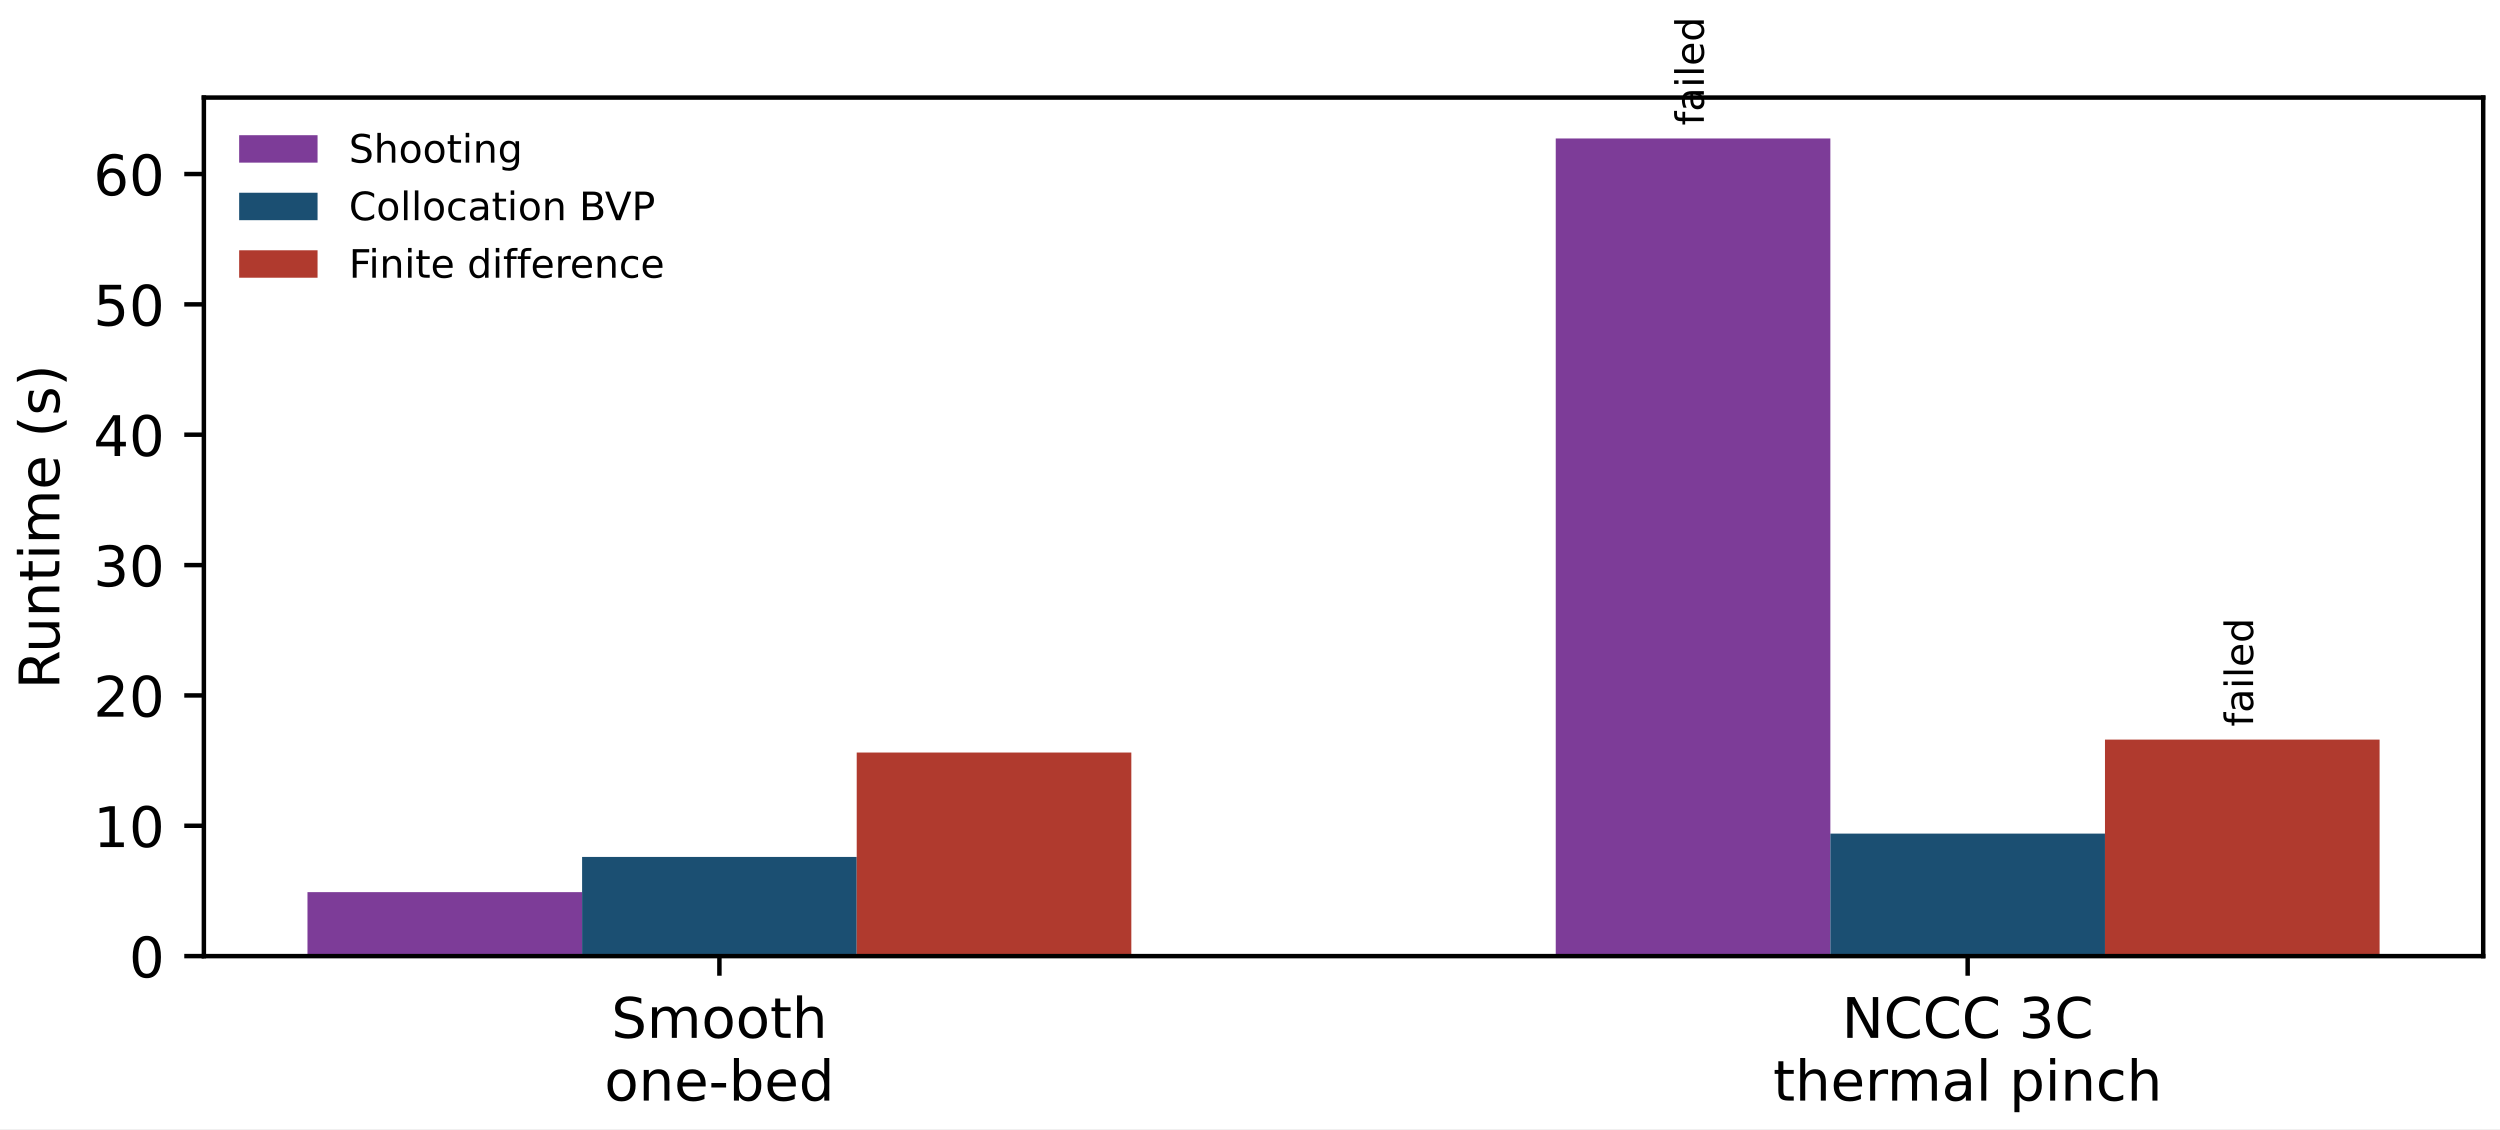
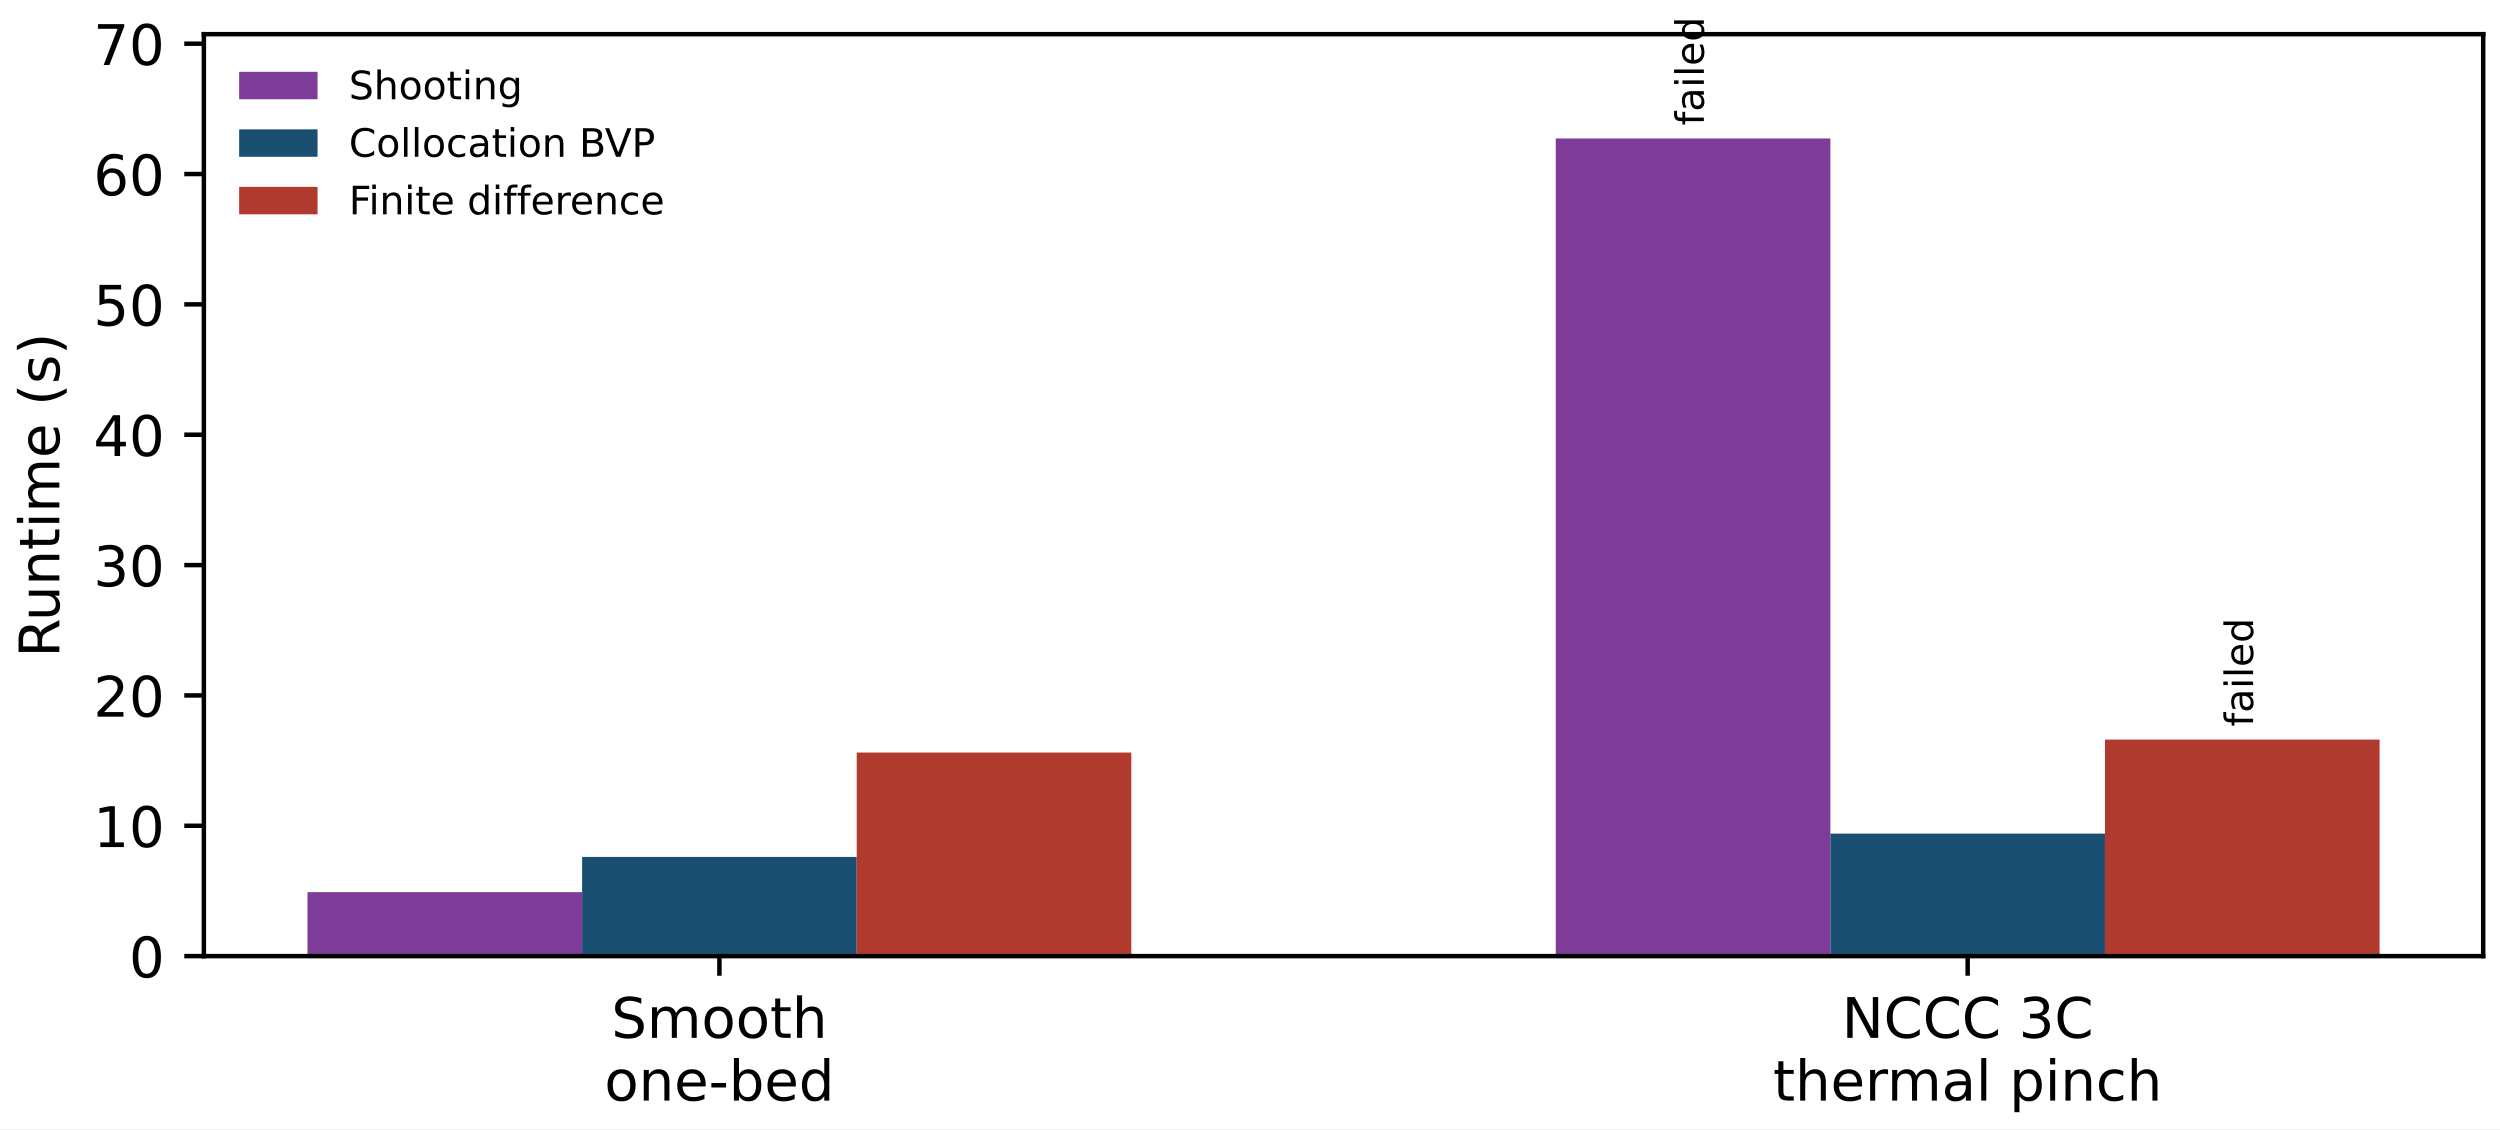
<svg xmlns="http://www.w3.org/2000/svg" xmlns:xlink="http://www.w3.org/1999/xlink" width="446.4pt" height="201.6pt" viewBox="0 0 446.4 201.6" version="1.1">
  <defs>
    <style type="text/css">*{stroke-linejoin: round; stroke-linecap: butt}</style>
  </defs>
  <g id="figure_1">
    <g id="patch_1">
      <path d="M 0 201.6 L 446.4 201.6 L 446.4 0 L 0 0 z " style="fill: #ffffff" />
    </g>
    <g id="axes_1">
      <g id="patch_2">
-         <path d="M 36.403 170.724 L 443.4 170.724 L 443.4 17.422 L 36.403 17.422 z " style="fill: #ffffff" />
+         <path d="M 36.403 170.724 L 443.4 170.724 L 443.4 6.103 L 36.403 6.103 z " style="fill: #ffffff" />
      </g>
      <g id="patch_3">
-         <path d="M 54.903 170.724 L 103.939 170.724 L 103.939 159.296 L 54.903 159.296 z " clip-path="url(#p52cf543253)" style="fill: #7d3c98" />
+         <path d="M 54.903 170.724 L 103.939 170.724 L 103.939 159.296 L 54.903 159.296 z " clip-path="url(#p94b4cf8208)" style="fill: #7d3c98" />
      </g>
      <g id="patch_4">
-         <path d="M 277.793 170.724 L 326.829 170.724 L 326.829 24.722 L 277.793 24.722 z " clip-path="url(#p52cf543253)" style="fill: #7d3c98" />
+         <path d="M 277.793 170.724 L 326.829 170.724 L 326.829 24.723 L 277.793 24.723 z " clip-path="url(#p94b4cf8208)" style="fill: #7d3c98" />
      </g>
      <g id="patch_5">
-         <path d="M 103.939 170.724 L 152.975 170.724 L 152.975 153.012 L 103.939 153.012 z " clip-path="url(#p52cf543253)" style="fill: #1b4f72" />
+         <path d="M 103.939 170.724 L 152.975 170.724 L 152.975 153.012 L 103.939 153.012 z " clip-path="url(#p94b4cf8208)" style="fill: #1b4f72" />
      </g>
      <g id="patch_6">
-         <path d="M 326.829 170.724 L 375.864 170.724 L 375.864 148.846 L 326.829 148.846 z " clip-path="url(#p52cf543253)" style="fill: #1b4f72" />
+         <path d="M 326.829 170.724 L 375.864 170.724 L 375.864 148.846 L 326.829 148.846 z " clip-path="url(#p94b4cf8208)" style="fill: #1b4f72" />
      </g>
      <g id="patch_7">
-         <path d="M 152.975 170.724 L 202.01 170.724 L 202.01 134.369 L 152.975 134.369 z " clip-path="url(#p52cf543253)" style="fill: #b03a2e" />
+         <path d="M 152.975 170.724 L 202.01 170.724 L 202.01 134.369 L 152.975 134.369 z " clip-path="url(#p94b4cf8208)" style="fill: #b03a2e" />
      </g>
      <g id="patch_8">
-         <path d="M 375.864 170.724 L 424.9 170.724 L 424.9 132.065 L 375.864 132.065 z " clip-path="url(#p52cf543253)" style="fill: #b03a2e" />
+         <path d="M 375.864 170.724 L 424.9 170.724 L 424.9 132.065 L 375.864 132.065 z " clip-path="url(#p94b4cf8208)" style="fill: #b03a2e" />
      </g>
      <g id="matplotlib.axis_1">
        <g id="xtick_1">
          <g id="line2d_1">
            <defs>
-               <path id="m740ae7bb67" d="M 0 0 L 0 3.5 " style="stroke: #000000; stroke-width: 0.8" />
-             </defs>
-             <g>
-               <use xlink:href="#m740ae7bb67" x="128.457" y="170.724" style="stroke: #000000; stroke-width: 0.8" />
+               <path id="m9972e05f4d" d="M 0 0 L 0 3.5 " style="stroke: #000000; stroke-width: 0.8" />
+             </defs>
+             <g>
+               <use xlink:href="#m9972e05f4d" x="128.457" y="170.724" style="stroke: #000000; stroke-width: 0.8" />
            </g>
          </g>
          <g id="text_1">
            <g transform="translate(109.1646 185.3223) scale(0.1 -0.1)">
              <defs>
                <path id="DejaVuSans-53" d="M 3425 4513 L 3425 3897 Q 3066 4069 2747 4153 Q 2428 4238 2131 4238 Q 1616 4238 1336 4038 Q 1056 3838 1056 3469 Q 1056 3159 1242 3001 Q 1428 2844 1947 2747 L 2328 2669 Q 3034 2534 3370 2195 Q 3706 1856 3706 1288 Q 3706 609 3251 259 Q 2797 -91 1919 -91 Q 1588 -91 1214 -16 Q 841 59 441 206 L 441 856 Q 825 641 1194 531 Q 1563 422 1919 422 Q 2459 422 2753 634 Q 3047 847 3047 1241 Q 3047 1584 2836 1778 Q 2625 1972 2144 2069 L 1759 2144 Q 1053 2284 737 2584 Q 422 2884 422 3419 Q 422 4038 858 4394 Q 1294 4750 2059 4750 Q 2388 4750 2728 4690 Q 3069 4631 3425 4513 z " transform="scale(0.015625)" />
                <path id="DejaVuSans-6d" d="M 3328 2828 Q 3544 3216 3844 3400 Q 4144 3584 4550 3584 Q 5097 3584 5394 3201 Q 5691 2819 5691 2113 L 5691 0 L 5113 0 L 5113 2094 Q 5113 2597 4934 2840 Q 4756 3084 4391 3084 Q 3944 3084 3684 2787 Q 3425 2491 3425 1978 L 3425 0 L 2847 0 L 2847 2094 Q 2847 2600 2669 2842 Q 2491 3084 2119 3084 Q 1678 3084 1418 2786 Q 1159 2488 1159 1978 L 1159 0 L 581 0 L 581 3500 L 1159 3500 L 1159 2956 Q 1356 3278 1631 3431 Q 1906 3584 2284 3584 Q 2666 3584 2933 3390 Q 3200 3197 3328 2828 z " transform="scale(0.015625)" />
                <path id="DejaVuSans-6f" d="M 1959 3097 Q 1497 3097 1228 2736 Q 959 2375 959 1747 Q 959 1119 1226 758 Q 1494 397 1959 397 Q 2419 397 2687 759 Q 2956 1122 2956 1747 Q 2956 2369 2687 2733 Q 2419 3097 1959 3097 z M 1959 3584 Q 2709 3584 3137 3096 Q 3566 2609 3566 1747 Q 3566 888 3137 398 Q 2709 -91 1959 -91 Q 1206 -91 779 398 Q 353 888 353 1747 Q 353 2609 779 3096 Q 1206 3584 1959 3584 z " transform="scale(0.015625)" />
                <path id="DejaVuSans-74" d="M 1172 4494 L 1172 3500 L 2356 3500 L 2356 3053 L 1172 3053 L 1172 1153 Q 1172 725 1289 603 Q 1406 481 1766 481 L 2356 481 L 2356 0 L 1766 0 Q 1100 0 847 248 Q 594 497 594 1153 L 594 3053 L 172 3053 L 172 3500 L 594 3500 L 594 4494 L 1172 4494 z " transform="scale(0.015625)" />
                <path id="DejaVuSans-68" d="M 3513 2113 L 3513 0 L 2938 0 L 2938 2094 Q 2938 2591 2744 2837 Q 2550 3084 2163 3084 Q 1697 3084 1428 2787 Q 1159 2491 1159 1978 L 1159 0 L 581 0 L 581 4863 L 1159 4863 L 1159 2956 Q 1366 3272 1645 3428 Q 1925 3584 2291 3584 Q 2894 3584 3203 3211 Q 3513 2838 3513 2113 z " transform="scale(0.015625)" />
              </defs>
              <use xlink:href="#DejaVuSans-53" />
              <use xlink:href="#DejaVuSans-6d" transform="translate(63.47656 0)" />
              <use xlink:href="#DejaVuSans-6f" transform="translate(160.8887 0)" />
              <use xlink:href="#DejaVuSans-6f" transform="translate(222.0703 0)" />
              <use xlink:href="#DejaVuSans-74" transform="translate(283.252 0)" />
              <use xlink:href="#DejaVuSans-68" transform="translate(322.4609 0)" />
            </g>
            <g transform="translate(107.9232 196.5201) scale(0.1 -0.1)">
              <defs>
                <path id="DejaVuSans-6e" d="M 3513 2113 L 3513 0 L 2938 0 L 2938 2094 Q 2938 2591 2744 2837 Q 2550 3084 2163 3084 Q 1697 3084 1428 2787 Q 1159 2491 1159 1978 L 1159 0 L 581 0 L 581 3500 L 1159 3500 L 1159 2956 Q 1366 3272 1645 3428 Q 1925 3584 2291 3584 Q 2894 3584 3203 3211 Q 3513 2838 3513 2113 z " transform="scale(0.015625)" />
                <path id="DejaVuSans-65" d="M 3597 1894 L 3597 1613 L 953 1613 Q 991 1019 1311 708 Q 1631 397 2203 397 Q 2534 397 2845 478 Q 3156 559 3463 722 L 3463 178 Q 3153 47 2828 -22 Q 2503 -91 2169 -91 Q 1331 -91 842 396 Q 353 884 353 1716 Q 353 2575 817 3079 Q 1281 3584 2069 3584 Q 2775 3584 3186 3129 Q 3597 2675 3597 1894 z M 3022 2063 Q 3016 2534 2758 2815 Q 2500 3097 2075 3097 Q 1594 3097 1305 2825 Q 1016 2553 972 2059 L 3022 2063 z " transform="scale(0.015625)" />
                <path id="DejaVuSans-2d" d="M 313 2009 L 1997 2009 L 1997 1497 L 313 1497 L 313 2009 z " transform="scale(0.015625)" />
                <path id="DejaVuSans-62" d="M 3116 1747 Q 3116 2381 2855 2742 Q 2594 3103 2138 3103 Q 1681 3103 1420 2742 Q 1159 2381 1159 1747 Q 1159 1113 1420 752 Q 1681 391 2138 391 Q 2594 391 2855 752 Q 3116 1113 3116 1747 z M 1159 2969 Q 1341 3281 1617 3432 Q 1894 3584 2278 3584 Q 2916 3584 3314 3078 Q 3713 2572 3713 1747 Q 3713 922 3314 415 Q 2916 -91 2278 -91 Q 1894 -91 1617 61 Q 1341 213 1159 525 L 1159 0 L 581 0 L 581 4863 L 1159 4863 L 1159 2969 z " transform="scale(0.015625)" />
                <path id="DejaVuSans-64" d="M 2906 2969 L 2906 4863 L 3481 4863 L 3481 0 L 2906 0 L 2906 525 Q 2725 213 2448 61 Q 2172 -91 1784 -91 Q 1150 -91 751 415 Q 353 922 353 1747 Q 353 2572 751 3078 Q 1150 3584 1784 3584 Q 2172 3584 2448 3432 Q 2725 3281 2906 2969 z M 947 1747 Q 947 1113 1208 752 Q 1469 391 1925 391 Q 2381 391 2643 752 Q 2906 1113 2906 1747 Q 2906 2381 2643 2742 Q 2381 3103 1925 3103 Q 1469 3103 1208 2742 Q 947 2381 947 1747 z " transform="scale(0.015625)" />
              </defs>
              <use xlink:href="#DejaVuSans-6f" />
              <use xlink:href="#DejaVuSans-6e" transform="translate(61.18164 0)" />
              <use xlink:href="#DejaVuSans-65" transform="translate(124.5605 0)" />
              <use xlink:href="#DejaVuSans-2d" transform="translate(186.084 0)" />
              <use xlink:href="#DejaVuSans-62" transform="translate(222.168 0)" />
              <use xlink:href="#DejaVuSans-65" transform="translate(285.6445 0)" />
              <use xlink:href="#DejaVuSans-64" transform="translate(347.168 0)" />
            </g>
          </g>
        </g>
        <g id="xtick_2">
          <g id="line2d_2">
            <g>
-               <use xlink:href="#m740ae7bb67" x="351.346" y="170.724" style="stroke: #000000; stroke-width: 0.8" />
+               <use xlink:href="#m9972e05f4d" x="351.346" y="170.724" style="stroke: #000000; stroke-width: 0.8" />
            </g>
          </g>
          <g id="text_2">
            <g transform="translate(328.8698 185.3223) scale(0.1 -0.1)">
              <defs>
                <path id="DejaVuSans-4e" d="M 628 4666 L 1478 4666 L 3547 763 L 3547 4666 L 4159 4666 L 4159 0 L 3309 0 L 1241 3903 L 1241 0 L 628 0 L 628 4666 z " transform="scale(0.015625)" />
                <path id="DejaVuSans-43" d="M 4122 4306 L 4122 3641 Q 3803 3938 3442 4084 Q 3081 4231 2675 4231 Q 1875 4231 1450 3742 Q 1025 3253 1025 2328 Q 1025 1406 1450 917 Q 1875 428 2675 428 Q 3081 428 3442 575 Q 3803 722 4122 1019 L 4122 359 Q 3791 134 3420 21 Q 3050 -91 2638 -91 Q 1578 -91 968 557 Q 359 1206 359 2328 Q 359 3453 968 4101 Q 1578 4750 2638 4750 Q 3056 4750 3426 4639 Q 3797 4528 4122 4306 z " transform="scale(0.015625)" />
                <path id="DejaVuSans-20" transform="scale(0.015625)" />
                <path id="DejaVuSans-33" d="M 2597 2516 Q 3050 2419 3304 2112 Q 3559 1806 3559 1356 Q 3559 666 3084 287 Q 2609 -91 1734 -91 Q 1441 -91 1130 -33 Q 819 25 488 141 L 488 750 Q 750 597 1062 519 Q 1375 441 1716 441 Q 2309 441 2620 675 Q 2931 909 2931 1356 Q 2931 1769 2642 2001 Q 2353 2234 1838 2234 L 1294 2234 L 1294 2753 L 1863 2753 Q 2328 2753 2575 2939 Q 2822 3125 2822 3475 Q 2822 3834 2567 4026 Q 2313 4219 1838 4219 Q 1578 4219 1281 4162 Q 984 4106 628 3988 L 628 4550 Q 988 4650 1302 4700 Q 1616 4750 1894 4750 Q 2613 4750 3031 4423 Q 3450 4097 3450 3541 Q 3450 3153 3228 2886 Q 3006 2619 2597 2516 z " transform="scale(0.015625)" />
              </defs>
              <use xlink:href="#DejaVuSans-4e" />
              <use xlink:href="#DejaVuSans-43" transform="translate(74.80469 0)" />
              <use xlink:href="#DejaVuSans-43" transform="translate(144.6289 0)" />
              <use xlink:href="#DejaVuSans-43" transform="translate(214.4531 0)" />
              <use xlink:href="#DejaVuSans-20" transform="translate(284.2773 0)" />
              <use xlink:href="#DejaVuSans-33" transform="translate(316.0645 0)" />
              <use xlink:href="#DejaVuSans-43" transform="translate(379.6875 0)" />
            </g>
            <g transform="translate(316.6104 196.5201) scale(0.1 -0.1)">
              <defs>
                <path id="DejaVuSans-72" d="M 2631 2963 Q 2534 3019 2420 3045 Q 2306 3072 2169 3072 Q 1681 3072 1420 2755 Q 1159 2438 1159 1844 L 1159 0 L 581 0 L 581 3500 L 1159 3500 L 1159 2956 Q 1341 3275 1631 3429 Q 1922 3584 2338 3584 Q 2397 3584 2469 3576 Q 2541 3569 2628 3553 L 2631 2963 z " transform="scale(0.015625)" />
                <path id="DejaVuSans-61" d="M 2194 1759 Q 1497 1759 1228 1600 Q 959 1441 959 1056 Q 959 750 1161 570 Q 1363 391 1709 391 Q 2188 391 2477 730 Q 2766 1069 2766 1631 L 2766 1759 L 2194 1759 z M 3341 1997 L 3341 0 L 2766 0 L 2766 531 Q 2569 213 2275 61 Q 1981 -91 1556 -91 Q 1019 -91 701 211 Q 384 513 384 1019 Q 384 1609 779 1909 Q 1175 2209 1959 2209 L 2766 2209 L 2766 2266 Q 2766 2663 2505 2880 Q 2244 3097 1772 3097 Q 1472 3097 1187 3025 Q 903 2953 641 2809 L 641 3341 Q 956 3463 1253 3523 Q 1550 3584 1831 3584 Q 2591 3584 2966 3190 Q 3341 2797 3341 1997 z " transform="scale(0.015625)" />
                <path id="DejaVuSans-6c" d="M 603 4863 L 1178 4863 L 1178 0 L 603 0 L 603 4863 z " transform="scale(0.015625)" />
                <path id="DejaVuSans-70" d="M 1159 525 L 1159 -1331 L 581 -1331 L 581 3500 L 1159 3500 L 1159 2969 Q 1341 3281 1617 3432 Q 1894 3584 2278 3584 Q 2916 3584 3314 3078 Q 3713 2572 3713 1747 Q 3713 922 3314 415 Q 2916 -91 2278 -91 Q 1894 -91 1617 61 Q 1341 213 1159 525 z M 3116 1747 Q 3116 2381 2855 2742 Q 2594 3103 2138 3103 Q 1681 3103 1420 2742 Q 1159 2381 1159 1747 Q 1159 1113 1420 752 Q 1681 391 2138 391 Q 2594 391 2855 752 Q 3116 1113 3116 1747 z " transform="scale(0.015625)" />
                <path id="DejaVuSans-69" d="M 603 3500 L 1178 3500 L 1178 0 L 603 0 L 603 3500 z M 603 4863 L 1178 4863 L 1178 4134 L 603 4134 L 603 4863 z " transform="scale(0.015625)" />
                <path id="DejaVuSans-63" d="M 3122 3366 L 3122 2828 Q 2878 2963 2633 3030 Q 2388 3097 2138 3097 Q 1578 3097 1268 2742 Q 959 2388 959 1747 Q 959 1106 1268 751 Q 1578 397 2138 397 Q 2388 397 2633 464 Q 2878 531 3122 666 L 3122 134 Q 2881 22 2623 -34 Q 2366 -91 2075 -91 Q 1284 -91 818 406 Q 353 903 353 1747 Q 353 2603 823 3093 Q 1294 3584 2113 3584 Q 2378 3584 2631 3529 Q 2884 3475 3122 3366 z " transform="scale(0.015625)" />
              </defs>
              <use xlink:href="#DejaVuSans-74" />
              <use xlink:href="#DejaVuSans-68" transform="translate(39.20898 0)" />
              <use xlink:href="#DejaVuSans-65" transform="translate(102.5879 0)" />
              <use xlink:href="#DejaVuSans-72" transform="translate(164.1113 0)" />
              <use xlink:href="#DejaVuSans-6d" transform="translate(203.4746 0)" />
              <use xlink:href="#DejaVuSans-61" transform="translate(300.8867 0)" />
              <use xlink:href="#DejaVuSans-6c" transform="translate(362.166 0)" />
              <use xlink:href="#DejaVuSans-20" transform="translate(389.9492 0)" />
              <use xlink:href="#DejaVuSans-70" transform="translate(421.7363 0)" />
              <use xlink:href="#DejaVuSans-69" transform="translate(485.2129 0)" />
              <use xlink:href="#DejaVuSans-6e" transform="translate(512.9961 0)" />
              <use xlink:href="#DejaVuSans-63" transform="translate(576.375 0)" />
              <use xlink:href="#DejaVuSans-68" transform="translate(631.3555 0)" />
            </g>
          </g>
        </g>
      </g>
      <g id="matplotlib.axis_2">
        <g id="ytick_1">
          <g id="line2d_3">
            <defs>
-               <path id="mf917824f69" d="M 0 0 L -3.5 0 " style="stroke: #000000; stroke-width: 0.8" />
-             </defs>
-             <g>
-               <use xlink:href="#mf917824f69" x="36.403" y="170.724" style="stroke: #000000; stroke-width: 0.8" />
+               <path id="me45ab493eb" d="M 0 0 L -3.5 0 " style="stroke: #000000; stroke-width: 0.8" />
+             </defs>
+             <g>
+               <use xlink:href="#me45ab493eb" x="36.403" y="170.724" style="stroke: #000000; stroke-width: 0.8" />
            </g>
          </g>
          <g id="text_3">
            <g transform="translate(23.04087 174.523) scale(0.1 -0.1)">
              <defs>
                <path id="DejaVuSans-30" d="M 2034 4250 Q 1547 4250 1301 3770 Q 1056 3291 1056 2328 Q 1056 1369 1301 889 Q 1547 409 2034 409 Q 2525 409 2770 889 Q 3016 1369 3016 2328 Q 3016 3291 2770 3770 Q 2525 4250 2034 4250 z M 2034 4750 Q 2819 4750 3233 4129 Q 3647 3509 3647 2328 Q 3647 1150 3233 529 Q 2819 -91 2034 -91 Q 1250 -91 836 529 Q 422 1150 422 2328 Q 422 3509 836 4129 Q 1250 4750 2034 4750 z " transform="scale(0.015625)" />
              </defs>
              <use xlink:href="#DejaVuSans-30" />
            </g>
          </g>
        </g>
        <g id="ytick_2">
          <g id="line2d_4">
            <g>
-               <use xlink:href="#mf917824f69" x="36.403" y="147.449" style="stroke: #000000; stroke-width: 0.8" />
+               <use xlink:href="#me45ab493eb" x="36.403" y="147.449" style="stroke: #000000; stroke-width: 0.8" />
            </g>
          </g>
          <g id="text_4">
-             <g transform="translate(16.67836 151.2484) scale(0.1 -0.1)">
+             <g transform="translate(16.67836 151.2486) scale(0.1 -0.1)">
              <defs>
                <path id="DejaVuSans-31" d="M 794 531 L 1825 531 L 1825 4091 L 703 3866 L 703 4441 L 1819 4666 L 2450 4666 L 2450 531 L 3481 531 L 3481 0 L 794 0 L 794 531 z " transform="scale(0.015625)" />
              </defs>
              <use xlink:href="#DejaVuSans-31" />
              <use xlink:href="#DejaVuSans-30" transform="translate(63.62305 0)" />
            </g>
          </g>
        </g>
        <g id="ytick_3">
          <g id="line2d_5">
            <g>
-               <use xlink:href="#mf917824f69" x="36.403" y="124.175" style="stroke: #000000; stroke-width: 0.8" />
+               <use xlink:href="#me45ab493eb" x="36.403" y="124.175" style="stroke: #000000; stroke-width: 0.8" />
            </g>
          </g>
          <g id="text_5">
-             <g transform="translate(16.67836 127.9738) scale(0.1 -0.1)">
+             <g transform="translate(16.67836 127.9741) scale(0.1 -0.1)">
              <defs>
                <path id="DejaVuSans-32" d="M 1228 531 L 3431 531 L 3431 0 L 469 0 L 469 531 Q 828 903 1448 1529 Q 2069 2156 2228 2338 Q 2531 2678 2651 2914 Q 2772 3150 2772 3378 Q 2772 3750 2511 3984 Q 2250 4219 1831 4219 Q 1534 4219 1204 4116 Q 875 4013 500 3803 L 500 4441 Q 881 4594 1212 4672 Q 1544 4750 1819 4750 Q 2544 4750 2975 4387 Q 3406 4025 3406 3419 Q 3406 3131 3298 2873 Q 3191 2616 2906 2266 Q 2828 2175 2409 1742 Q 1991 1309 1228 531 z " transform="scale(0.015625)" />
              </defs>
              <use xlink:href="#DejaVuSans-32" />
              <use xlink:href="#DejaVuSans-30" transform="translate(63.62305 0)" />
            </g>
          </g>
        </g>
        <g id="ytick_4">
          <g id="line2d_6">
            <g>
-               <use xlink:href="#mf917824f69" x="36.403" y="100.9" style="stroke: #000000; stroke-width: 0.8" />
+               <use xlink:href="#me45ab493eb" x="36.403" y="100.9" style="stroke: #000000; stroke-width: 0.8" />
            </g>
          </g>
          <g id="text_6">
-             <g transform="translate(16.67836 104.6992) scale(0.1 -0.1)">
+             <g transform="translate(16.67836 104.6996) scale(0.1 -0.1)">
              <use xlink:href="#DejaVuSans-33" />
              <use xlink:href="#DejaVuSans-30" transform="translate(63.62305 0)" />
            </g>
          </g>
        </g>
        <g id="ytick_5">
          <g id="line2d_7">
            <g>
-               <use xlink:href="#mf917824f69" x="36.403" y="77.625" style="stroke: #000000; stroke-width: 0.8" />
+               <use xlink:href="#me45ab493eb" x="36.403" y="77.626" style="stroke: #000000; stroke-width: 0.8" />
            </g>
          </g>
          <g id="text_7">
-             <g transform="translate(16.67836 81.42454) scale(0.1 -0.1)">
+             <g transform="translate(16.67836 81.42512) scale(0.1 -0.1)">
              <defs>
                <path id="DejaVuSans-34" d="M 2419 4116 L 825 1625 L 2419 1625 L 2419 4116 z M 2253 4666 L 3047 4666 L 3047 1625 L 3713 1625 L 3713 1100 L 3047 1100 L 3047 0 L 2419 0 L 2419 1100 L 313 1100 L 313 1709 L 2253 4666 z " transform="scale(0.015625)" />
              </defs>
              <use xlink:href="#DejaVuSans-34" />
              <use xlink:href="#DejaVuSans-30" transform="translate(63.62305 0)" />
            </g>
          </g>
        </g>
        <g id="ytick_6">
          <g id="line2d_8">
            <g>
-               <use xlink:href="#mf917824f69" x="36.403" y="54.351" style="stroke: #000000; stroke-width: 0.8" />
+               <use xlink:href="#me45ab493eb" x="36.403" y="54.351" style="stroke: #000000; stroke-width: 0.8" />
            </g>
          </g>
          <g id="text_8">
-             <g transform="translate(16.67836 58.14991) scale(0.1 -0.1)">
+             <g transform="translate(16.67836 58.15064) scale(0.1 -0.1)">
              <defs>
                <path id="DejaVuSans-35" d="M 691 4666 L 3169 4666 L 3169 4134 L 1269 4134 L 1269 2991 Q 1406 3038 1543 3061 Q 1681 3084 1819 3084 Q 2600 3084 3056 2656 Q 3513 2228 3513 1497 Q 3513 744 3044 326 Q 2575 -91 1722 -91 Q 1428 -91 1123 -41 Q 819 9 494 109 L 494 744 Q 775 591 1075 516 Q 1375 441 1709 441 Q 2250 441 2565 725 Q 2881 1009 2881 1497 Q 2881 1984 2565 2268 Q 2250 2553 1709 2553 Q 1456 2553 1204 2497 Q 953 2441 691 2322 L 691 4666 z " transform="scale(0.015625)" />
              </defs>
              <use xlink:href="#DejaVuSans-35" />
              <use xlink:href="#DejaVuSans-30" transform="translate(63.62305 0)" />
            </g>
          </g>
        </g>
        <g id="ytick_7">
          <g id="line2d_9">
            <g>
-               <use xlink:href="#mf917824f69" x="36.403" y="31.076" style="stroke: #000000; stroke-width: 0.8" />
+               <use xlink:href="#me45ab493eb" x="36.403" y="31.077" style="stroke: #000000; stroke-width: 0.8" />
            </g>
          </g>
          <g id="text_9">
-             <g transform="translate(16.67836 34.87528) scale(0.1 -0.1)">
+             <g transform="translate(16.67836 34.87616) scale(0.1 -0.1)">
              <defs>
                <path id="DejaVuSans-36" d="M 2113 2584 Q 1688 2584 1439 2293 Q 1191 2003 1191 1497 Q 1191 994 1439 701 Q 1688 409 2113 409 Q 2538 409 2786 701 Q 3034 994 3034 1497 Q 3034 2003 2786 2293 Q 2538 2584 2113 2584 z M 3366 4563 L 3366 3988 Q 3128 4100 2886 4159 Q 2644 4219 2406 4219 Q 1781 4219 1451 3797 Q 1122 3375 1075 2522 Q 1259 2794 1537 2939 Q 1816 3084 2150 3084 Q 2853 3084 3261 2657 Q 3669 2231 3669 1497 Q 3669 778 3244 343 Q 2819 -91 2113 -91 Q 1303 -91 875 529 Q 447 1150 447 2328 Q 447 3434 972 4092 Q 1497 4750 2381 4750 Q 2619 4750 2861 4703 Q 3103 4656 3366 4563 z " transform="scale(0.015625)" />
              </defs>
              <use xlink:href="#DejaVuSans-36" />
              <use xlink:href="#DejaVuSans-30" transform="translate(63.62305 0)" />
            </g>
          </g>
        </g>
-         <g id="text_10">
-           <g transform="translate(10.59868 123.051) rotate(-90) scale(0.1 -0.1)">
+         <g id="ytick_8">
+           <g id="line2d_10">
+             <g>
+               <use xlink:href="#me45ab493eb" x="36.403" y="7.802" style="stroke: #000000; stroke-width: 0.8" />
+             </g>
+           </g>
+           <g id="text_10">
+             <g transform="translate(16.67836 11.60168) scale(0.1 -0.1)">
+               <defs>
+                 <path id="DejaVuSans-37" d="M 525 4666 L 3525 4666 L 3525 4397 L 1831 0 L 1172 0 L 2766 4134 L 525 4134 L 525 4666 z " transform="scale(0.015625)" />
+               </defs>
+               <use xlink:href="#DejaVuSans-37" />
+               <use xlink:href="#DejaVuSans-30" transform="translate(63.62305 0)" />
+             </g>
+           </g>
+         </g>
+         <g id="text_11">
+           <g transform="translate(10.59868 117.3918) rotate(-90) scale(0.1 -0.1)">
            <defs>
              <path id="DejaVuSans-52" d="M 2841 2188 Q 3044 2119 3236 1894 Q 3428 1669 3622 1275 L 4263 0 L 3584 0 L 2988 1197 Q 2756 1666 2539 1819 Q 2322 1972 1947 1972 L 1259 1972 L 1259 0 L 628 0 L 628 4666 L 2053 4666 Q 2853 4666 3247 4331 Q 3641 3997 3641 3322 Q 3641 2881 3436 2590 Q 3231 2300 2841 2188 z M 1259 4147 L 1259 2491 L 2053 2491 Q 2509 2491 2742 2702 Q 2975 2913 2975 3322 Q 2975 3731 2742 3939 Q 2509 4147 2053 4147 L 1259 4147 z " transform="scale(0.015625)" />
              <path id="DejaVuSans-75" d="M 544 1381 L 544 3500 L 1119 3500 L 1119 1403 Q 1119 906 1312 657 Q 1506 409 1894 409 Q 2359 409 2629 706 Q 2900 1003 2900 1516 L 2900 3500 L 3475 3500 L 3475 0 L 2900 0 L 2900 538 Q 2691 219 2414 64 Q 2138 -91 1772 -91 Q 1169 -91 856 284 Q 544 659 544 1381 z M 1991 3584 L 1991 3584 z " transform="scale(0.015625)" />
              <path id="DejaVuSans-28" d="M 1984 4856 Q 1566 4138 1362 3434 Q 1159 2731 1159 2009 Q 1159 1288 1364 580 Q 1569 -128 1984 -844 L 1484 -844 Q 1016 -109 783 600 Q 550 1309 550 2009 Q 550 2706 781 3412 Q 1013 4119 1484 4856 L 1984 4856 z " transform="scale(0.015625)" />
              <path id="DejaVuSans-73" d="M 2834 3397 L 2834 2853 Q 2591 2978 2328 3040 Q 2066 3103 1784 3103 Q 1356 3103 1142 2972 Q 928 2841 928 2578 Q 928 2378 1081 2264 Q 1234 2150 1697 2047 L 1894 2003 Q 2506 1872 2764 1633 Q 3022 1394 3022 966 Q 3022 478 2636 193 Q 2250 -91 1575 -91 Q 1294 -91 989 -36 Q 684 19 347 128 L 347 722 Q 666 556 975 473 Q 1284 391 1588 391 Q 1994 391 2212 530 Q 2431 669 2431 922 Q 2431 1156 2273 1281 Q 2116 1406 1581 1522 L 1381 1569 Q 847 1681 609 1914 Q 372 2147 372 2553 Q 372 3047 722 3315 Q 1072 3584 1716 3584 Q 2034 3584 2315 3537 Q 2597 3491 2834 3397 z " transform="scale(0.015625)" />
              <path id="DejaVuSans-29" d="M 513 4856 L 1013 4856 Q 1481 4119 1714 3412 Q 1947 2706 1947 2009 Q 1947 1309 1714 600 Q 1481 -109 1013 -844 L 513 -844 Q 928 -128 1133 580 Q 1338 1288 1338 2009 Q 1338 2731 1133 3434 Q 928 4138 513 4856 z " transform="scale(0.015625)" />
            </defs>
            <use xlink:href="#DejaVuSans-52" />
            <use xlink:href="#DejaVuSans-75" transform="translate(64.98242 0)" />
            <use xlink:href="#DejaVuSans-6e" transform="translate(128.3613 0)" />
            <use xlink:href="#DejaVuSans-74" transform="translate(191.7402 0)" />
            <use xlink:href="#DejaVuSans-69" transform="translate(230.9492 0)" />
            <use xlink:href="#DejaVuSans-6d" transform="translate(258.7324 0)" />
            <use xlink:href="#DejaVuSans-65" transform="translate(356.1445 0)" />
            <use xlink:href="#DejaVuSans-20" transform="translate(417.668 0)" />
            <use xlink:href="#DejaVuSans-28" transform="translate(449.4551 0)" />
            <use xlink:href="#DejaVuSans-73" transform="translate(488.4688 0)" />
            <use xlink:href="#DejaVuSans-29" transform="translate(540.5684 0)" />
          </g>
        </g>
      </g>
      <g id="patch_9">
-         <path d="M 36.403 170.724 L 36.403 17.422 " style="fill: none; stroke: #000000; stroke-width: 0.8; stroke-linejoin: miter; stroke-linecap: square" />
+         <path d="M 36.403 170.724 L 36.403 6.103 " style="fill: none; stroke: #000000; stroke-width: 0.8; stroke-linejoin: miter; stroke-linecap: square" />
      </g>
      <g id="patch_10">
-         <path d="M 443.4 170.724 L 443.4 17.422 " style="fill: none; stroke: #000000; stroke-width: 0.8; stroke-linejoin: miter; stroke-linecap: square" />
+         <path d="M 443.4 170.724 L 443.4 6.103 " style="fill: none; stroke: #000000; stroke-width: 0.8; stroke-linejoin: miter; stroke-linecap: square" />
      </g>
      <g id="patch_11">
        <path d="M 36.403 170.724 L 443.4 170.724 " style="fill: none; stroke: #000000; stroke-width: 0.8; stroke-linejoin: miter; stroke-linecap: square" />
      </g>
      <g id="patch_12">
-         <path d="M 36.403 17.422 L 443.4 17.422 " style="fill: none; stroke: #000000; stroke-width: 0.8; stroke-linejoin: miter; stroke-linecap: square" />
-       </g>
-       <g id="text_11">
-         <g transform="translate(304.2422 22.39463) rotate(-90) scale(0.07 -0.07)">
+         <path d="M 36.403 6.103 L 443.4 6.103 " style="fill: none; stroke: #000000; stroke-width: 0.8; stroke-linejoin: miter; stroke-linecap: square" />
+       </g>
+       <g id="text_12">
+         <g transform="translate(304.2422 22.39556) rotate(-90) scale(0.07 -0.07)">
          <defs>
            <path id="DejaVuSans-66" d="M 2375 4863 L 2375 4384 L 1825 4384 Q 1516 4384 1395 4259 Q 1275 4134 1275 3809 L 1275 3500 L 2222 3500 L 2222 3053 L 1275 3053 L 1275 0 L 697 0 L 697 3053 L 147 3053 L 147 3500 L 697 3500 L 697 3744 Q 697 4328 969 4595 Q 1241 4863 1831 4863 L 2375 4863 z " transform="scale(0.015625)" />
          </defs>
          <use xlink:href="#DejaVuSans-66" />
          <use xlink:href="#DejaVuSans-61" transform="translate(35.20508 0)" />
          <use xlink:href="#DejaVuSans-69" transform="translate(96.48438 0)" />
          <use xlink:href="#DejaVuSans-6c" transform="translate(124.2676 0)" />
          <use xlink:href="#DejaVuSans-65" transform="translate(152.0508 0)" />
          <use xlink:href="#DejaVuSans-64" transform="translate(213.5742 0)" />
        </g>
      </g>
-       <g id="text_12">
-         <g transform="translate(402.3136 129.7372) rotate(-90) scale(0.07 -0.07)">
+       <g id="text_13">
+         <g transform="translate(402.3136 129.7375) rotate(-90) scale(0.07 -0.07)">
          <use xlink:href="#DejaVuSans-66" />
          <use xlink:href="#DejaVuSans-61" transform="translate(35.20508 0)" />
          <use xlink:href="#DejaVuSans-69" transform="translate(96.48438 0)" />
          <use xlink:href="#DejaVuSans-6c" transform="translate(124.2676 0)" />
          <use xlink:href="#DejaVuSans-65" transform="translate(152.0508 0)" />
          <use xlink:href="#DejaVuSans-64" transform="translate(213.5742 0)" />
        </g>
      </g>
      <g id="legend_1">
        <g id="patch_13">
-           <path d="M 42.703 29.041 L 56.703 29.041 L 56.703 24.141 L 42.703 24.141 z " style="fill: #7d3c98" />
-         </g>
-         <g id="text_13">
-           <g transform="translate(62.30336 29.04091) scale(0.07 -0.07)">
+           <path d="M 42.703 17.722 L 56.703 17.722 L 56.703 12.822 L 42.703 12.822 z " style="fill: #7d3c98" />
+         </g>
+         <g id="text_14">
+           <g transform="translate(62.30336 17.72233) scale(0.07 -0.07)">
            <defs>
              <path id="DejaVuSans-67" d="M 2906 1791 Q 2906 2416 2648 2759 Q 2391 3103 1925 3103 Q 1463 3103 1205 2759 Q 947 2416 947 1791 Q 947 1169 1205 825 Q 1463 481 1925 481 Q 2391 481 2648 825 Q 2906 1169 2906 1791 z M 3481 434 Q 3481 -459 3084 -895 Q 2688 -1331 1869 -1331 Q 1566 -1331 1297 -1286 Q 1028 -1241 775 -1147 L 775 -588 Q 1028 -725 1275 -790 Q 1522 -856 1778 -856 Q 2344 -856 2625 -561 Q 2906 -266 2906 331 L 2906 616 Q 2728 306 2450 153 Q 2172 0 1784 0 Q 1141 0 747 490 Q 353 981 353 1791 Q 353 2603 747 3093 Q 1141 3584 1784 3584 Q 2172 3584 2450 3431 Q 2728 3278 2906 2969 L 2906 3500 L 3481 3500 L 3481 434 z " transform="scale(0.015625)" />
            </defs>
            <use xlink:href="#DejaVuSans-53" />
            <use xlink:href="#DejaVuSans-68" transform="translate(63.47656 0)" />
            <use xlink:href="#DejaVuSans-6f" transform="translate(126.8555 0)" />
            <use xlink:href="#DejaVuSans-6f" transform="translate(188.0371 0)" />
            <use xlink:href="#DejaVuSans-74" transform="translate(249.2188 0)" />
            <use xlink:href="#DejaVuSans-69" transform="translate(288.4277 0)" />
            <use xlink:href="#DejaVuSans-6e" transform="translate(316.2109 0)" />
            <use xlink:href="#DejaVuSans-67" transform="translate(379.5898 0)" />
          </g>
        </g>
        <g id="patch_14">
-           <path d="M 42.703 39.316 L 56.703 39.316 L 56.703 34.416 L 42.703 34.416 z " style="fill: #1b4f72" />
-         </g>
-         <g id="text_14">
-           <g transform="translate(62.30336 39.3156) scale(0.07 -0.07)">
+           <path d="M 42.703 27.997 L 56.703 27.997 L 56.703 23.097 L 42.703 23.097 z " style="fill: #1b4f72" />
+         </g>
+         <g id="text_15">
+           <g transform="translate(62.30336 27.99702) scale(0.07 -0.07)">
            <defs>
              <path id="DejaVuSans-42" d="M 1259 2228 L 1259 519 L 2272 519 Q 2781 519 3026 730 Q 3272 941 3272 1375 Q 3272 1813 3026 2020 Q 2781 2228 2272 2228 L 1259 2228 z M 1259 4147 L 1259 2741 L 2194 2741 Q 2656 2741 2882 2914 Q 3109 3088 3109 3444 Q 3109 3797 2882 3972 Q 2656 4147 2194 4147 L 1259 4147 z M 628 4666 L 2241 4666 Q 2963 4666 3353 4366 Q 3744 4066 3744 3513 Q 3744 3084 3544 2831 Q 3344 2578 2956 2516 Q 3422 2416 3680 2098 Q 3938 1781 3938 1306 Q 3938 681 3513 340 Q 3088 0 2303 0 L 628 0 L 628 4666 z " transform="scale(0.015625)" />
              <path id="DejaVuSans-56" d="M 1831 0 L 50 4666 L 709 4666 L 2188 738 L 3669 4666 L 4325 4666 L 2547 0 L 1831 0 z " transform="scale(0.015625)" />
              <path id="DejaVuSans-50" d="M 1259 4147 L 1259 2394 L 2053 2394 Q 2494 2394 2734 2622 Q 2975 2850 2975 3272 Q 2975 3691 2734 3919 Q 2494 4147 2053 4147 L 1259 4147 z M 628 4666 L 2053 4666 Q 2838 4666 3239 4311 Q 3641 3956 3641 3272 Q 3641 2581 3239 2228 Q 2838 1875 2053 1875 L 1259 1875 L 1259 0 L 628 0 L 628 4666 z " transform="scale(0.015625)" />
            </defs>
            <use xlink:href="#DejaVuSans-43" />
            <use xlink:href="#DejaVuSans-6f" transform="translate(69.82422 0)" />
            <use xlink:href="#DejaVuSans-6c" transform="translate(131.0059 0)" />
            <use xlink:href="#DejaVuSans-6c" transform="translate(158.7891 0)" />
            <use xlink:href="#DejaVuSans-6f" transform="translate(186.5723 0)" />
            <use xlink:href="#DejaVuSans-63" transform="translate(247.7539 0)" />
            <use xlink:href="#DejaVuSans-61" transform="translate(302.7344 0)" />
            <use xlink:href="#DejaVuSans-74" transform="translate(364.0137 0)" />
            <use xlink:href="#DejaVuSans-69" transform="translate(403.2227 0)" />
            <use xlink:href="#DejaVuSans-6f" transform="translate(431.0059 0)" />
            <use xlink:href="#DejaVuSans-6e" transform="translate(492.1875 0)" />
            <use xlink:href="#DejaVuSans-20" transform="translate(555.5664 0)" />
            <use xlink:href="#DejaVuSans-42" transform="translate(587.3535 0)" />
            <use xlink:href="#DejaVuSans-56" transform="translate(652.832 0)" />
            <use xlink:href="#DejaVuSans-50" transform="translate(721.2402 0)" />
          </g>
        </g>
        <g id="patch_15">
-           <path d="M 42.703 49.59 L 56.703 49.59 L 56.703 44.69 L 42.703 44.69 z " style="fill: #b03a2e" />
-         </g>
-         <g id="text_15">
-           <g transform="translate(62.30336 49.59029) scale(0.07 -0.07)">
+           <path d="M 42.703 38.272 L 56.703 38.272 L 56.703 33.372 L 42.703 33.372 z " style="fill: #b03a2e" />
+         </g>
+         <g id="text_16">
+           <g transform="translate(62.30336 38.27171) scale(0.07 -0.07)">
            <defs>
              <path id="DejaVuSans-46" d="M 628 4666 L 3309 4666 L 3309 4134 L 1259 4134 L 1259 2759 L 3109 2759 L 3109 2228 L 1259 2228 L 1259 0 L 628 0 L 628 4666 z " transform="scale(0.015625)" />
            </defs>
            <use xlink:href="#DejaVuSans-46" />
            <use xlink:href="#DejaVuSans-69" transform="translate(50.26953 0)" />
            <use xlink:href="#DejaVuSans-6e" transform="translate(78.05273 0)" />
            <use xlink:href="#DejaVuSans-69" transform="translate(141.4316 0)" />
            <use xlink:href="#DejaVuSans-74" transform="translate(169.2148 0)" />
            <use xlink:href="#DejaVuSans-65" transform="translate(208.4238 0)" />
            <use xlink:href="#DejaVuSans-20" transform="translate(269.9473 0)" />
            <use xlink:href="#DejaVuSans-64" transform="translate(301.7344 0)" />
            <use xlink:href="#DejaVuSans-69" transform="translate(365.2109 0)" />
            <use xlink:href="#DejaVuSans-66" transform="translate(392.9941 0)" />
            <use xlink:href="#DejaVuSans-66" transform="translate(428.1992 0)" />
            <use xlink:href="#DejaVuSans-65" transform="translate(463.4043 0)" />
            <use xlink:href="#DejaVuSans-72" transform="translate(524.9277 0)" />
            <use xlink:href="#DejaVuSans-65" transform="translate(563.791 0)" />
            <use xlink:href="#DejaVuSans-6e" transform="translate(625.3145 0)" />
            <use xlink:href="#DejaVuSans-63" transform="translate(688.6934 0)" />
            <use xlink:href="#DejaVuSans-65" transform="translate(743.6738 0)" />
          </g>
        </g>
      </g>
    </g>
  </g>
  <defs>
-     <clipPath id="p52cf543253">
-       <rect x="36.403" y="17.422" width="406.996" height="153.302" />
+     <clipPath id="p94b4cf8208">
+       <rect x="36.403" y="6.103" width="406.996" height="164.62" />
    </clipPath>
  </defs>
</svg>
